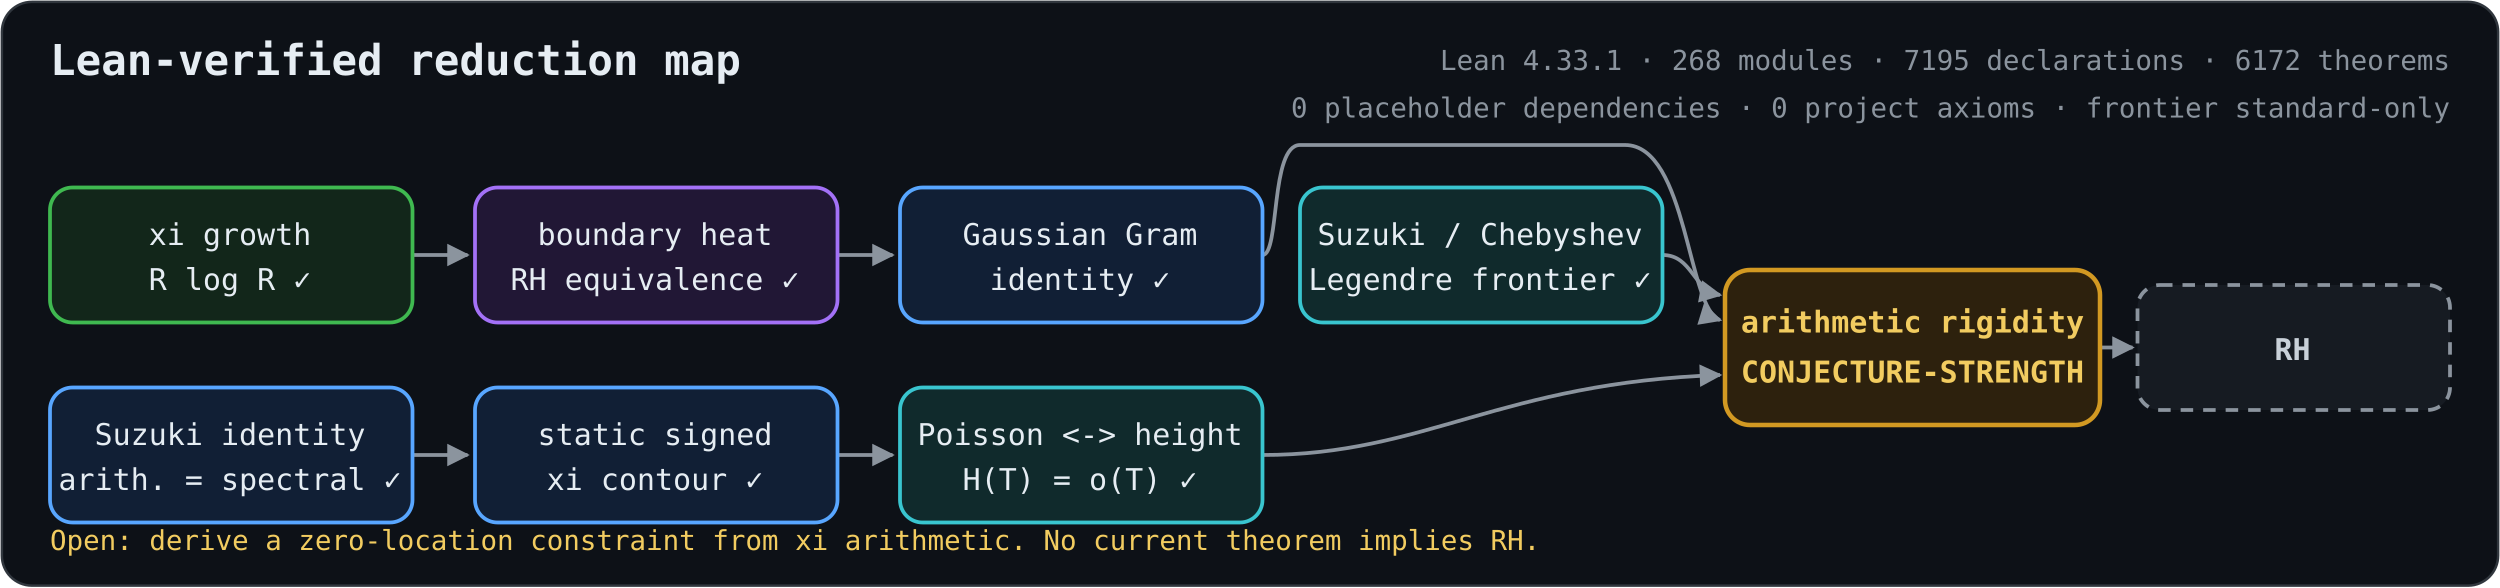
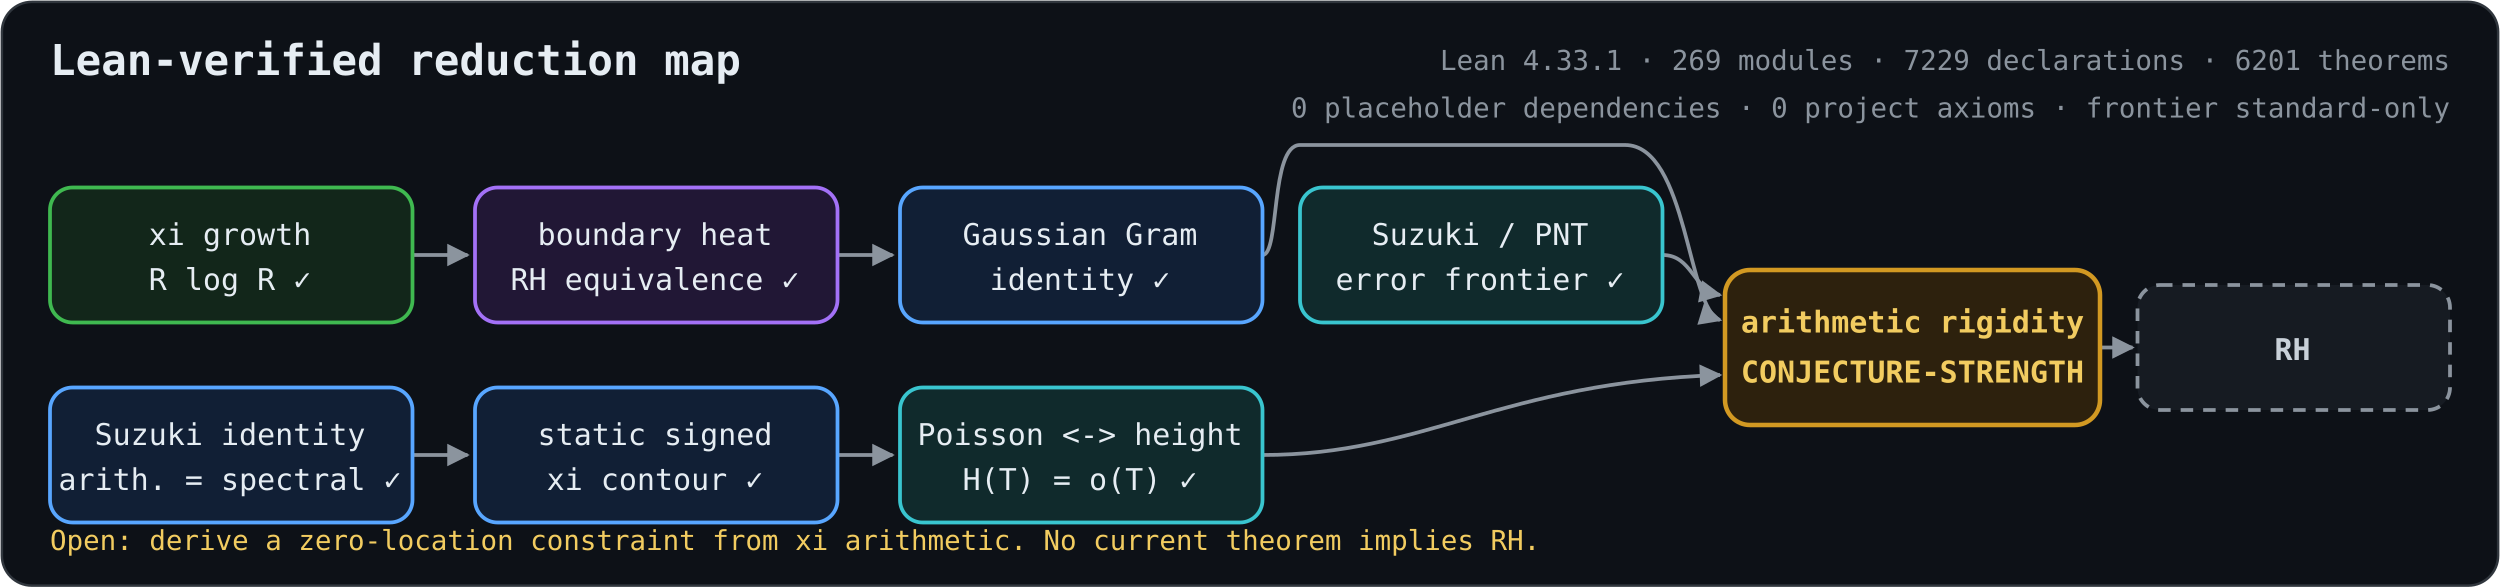
<svg xmlns="http://www.w3.org/2000/svg" role="img" aria-labelledby="title description" viewBox="0 0 1000 235">
  <defs>
    <marker id="arrow" viewBox="0 0 10 10" refX="9" refY="5" markerWidth="6" markerHeight="6" orient="auto-start-reverse">
      <path d="M 0 0 L 10 5 L 0 10 z" fill="#8b949e" />
    </marker>
    <style>
      .bg { fill: #0d1117; stroke: #30363d; }
      text { fill: #e6edf3; font-family: ui-monospace, SFMono-Regular, Menlo, Consolas, monospace; font-size: 12px; text-anchor: middle; }
      .heading { font-size: 17px; font-weight: 700; text-anchor: start; }
      .metrics { fill: #8b949e; font-size: 11px; text-anchor: end; }
      .proved rect { fill: #12261a; stroke: #3fb950; stroke-width: 1.5; }
      .proved.equivalence rect { fill: #211735; stroke: #a371f7; }
      .proved.bridge rect { fill: #111f35; stroke: #58a6ff; }
      .proved.reduction rect { fill: #102a2c; stroke: #39c5cf; }
      .open rect { fill: #2d210d; stroke: #d29922; stroke-width: 1.8; }
      .goal rect { fill: #161b22; stroke: #8b949e; stroke-width: 1.5; stroke-dasharray: 5 4; }
      .open text { fill: #f2cc60; font-weight: 700; }
      .goal text { fill: #c9d1d9; font-weight: 700; }
      .edge { fill: none; stroke: #8b949e; stroke-width: 1.5; marker-end: url(#arrow); }
      .frontier { fill: #f2cc60; font-size: 11px; text-anchor: start; }
    </style>
  </defs>
  <rect class="bg" x="0.75" y="0.75" width="998.5" height="233.5" rx="12" />
  <text class="heading" x="20" y="30">Lean-verified reduction map</text>
-   <text class="metrics" x="980" y="28">Lean 4.33.1 · 268 modules · 7195 declarations · 6172 theorems</text>
+   <text class="metrics" x="980" y="28">Lean 4.33.1 · 269 modules · 7229 declarations · 6201 theorems</text>
  <text class="metrics" x="980" y="47">0 placeholder dependencies · 0 project axioms · frontier standard-only</text>
  <path class="edge" d="M165 102 H187" />
  <path class="edge" d="M335 102 H357" />
  <path class="edge" d="M165 182 H187" />
  <path class="edge" d="M335 182 H357" />
  <path class="edge" d="M505 102 C512 102 508 58 520 58 H650 C675 58 675 124 688 128" />
  <path class="edge" d="M505 182 C570 182 600 153 688 150" />
  <path class="edge" d="M665 102 C677 102 677 116 688 118" />
  <path class="edge" d="M840 139 H853" />
  <g class="proved unconditional">
    <rect x="20" y="75" width="145" height="54" rx="9" />
    <text x="92" y="98">xi growth</text>
    <text x="92" y="116">R log R  ✓</text>
  </g>
  <g class="proved equivalence">
    <rect x="190" y="75" width="145" height="54" rx="9" />
    <text x="262" y="98">boundary heat</text>
    <text x="262" y="116">RH equivalence  ✓</text>
  </g>
  <g class="proved bridge">
    <rect x="360" y="75" width="145" height="54" rx="9" />
    <text x="432" y="98">Gaussian Gram</text>
    <text x="432" y="116">identity  ✓</text>
  </g>
  <g class="proved bridge">
    <rect x="20" y="155" width="145" height="54" rx="9" />
    <text x="92" y="178">Suzuki identity</text>
    <text x="92" y="196">arith. = spectral  ✓</text>
  </g>
  <g class="proved bridge">
    <rect x="190" y="155" width="145" height="54" rx="9" />
    <text x="262" y="178">static signed</text>
    <text x="262" y="196">xi contour  ✓</text>
  </g>
  <g class="proved reduction">
    <rect x="360" y="155" width="145" height="54" rx="9" />
    <text x="432" y="178">Poisson &lt;-&gt; height</text>
    <text x="432" y="196">H(T) = o(T)  ✓</text>
  </g>
  <g class="proved reduction">
    <rect x="520" y="75" width="145" height="54" rx="9" />
-     <text x="592" y="98">Suzuki / Chebyshev</text>
-     <text x="592" y="116">Legendre frontier  ✓</text>
+     <text x="592" y="98">Suzuki / PNT</text>
+     <text x="592" y="116">error frontier  ✓</text>
  </g>
  <g class="open">
    <rect x="690" y="108" width="150" height="62" rx="10" />
    <text x="765" y="133">arithmetic rigidity</text>
    <text x="765" y="153">CONJECTURE-STRENGTH</text>
  </g>
  <g class="goal">
    <rect x="855" y="114" width="125" height="50" rx="9" />
    <text x="917" y="144">RH</text>
  </g>
  <text class="frontier" x="20" y="220">Open: derive a zero-location constraint from xi arithmetic. No current theorem implies RH.</text>
</svg>
